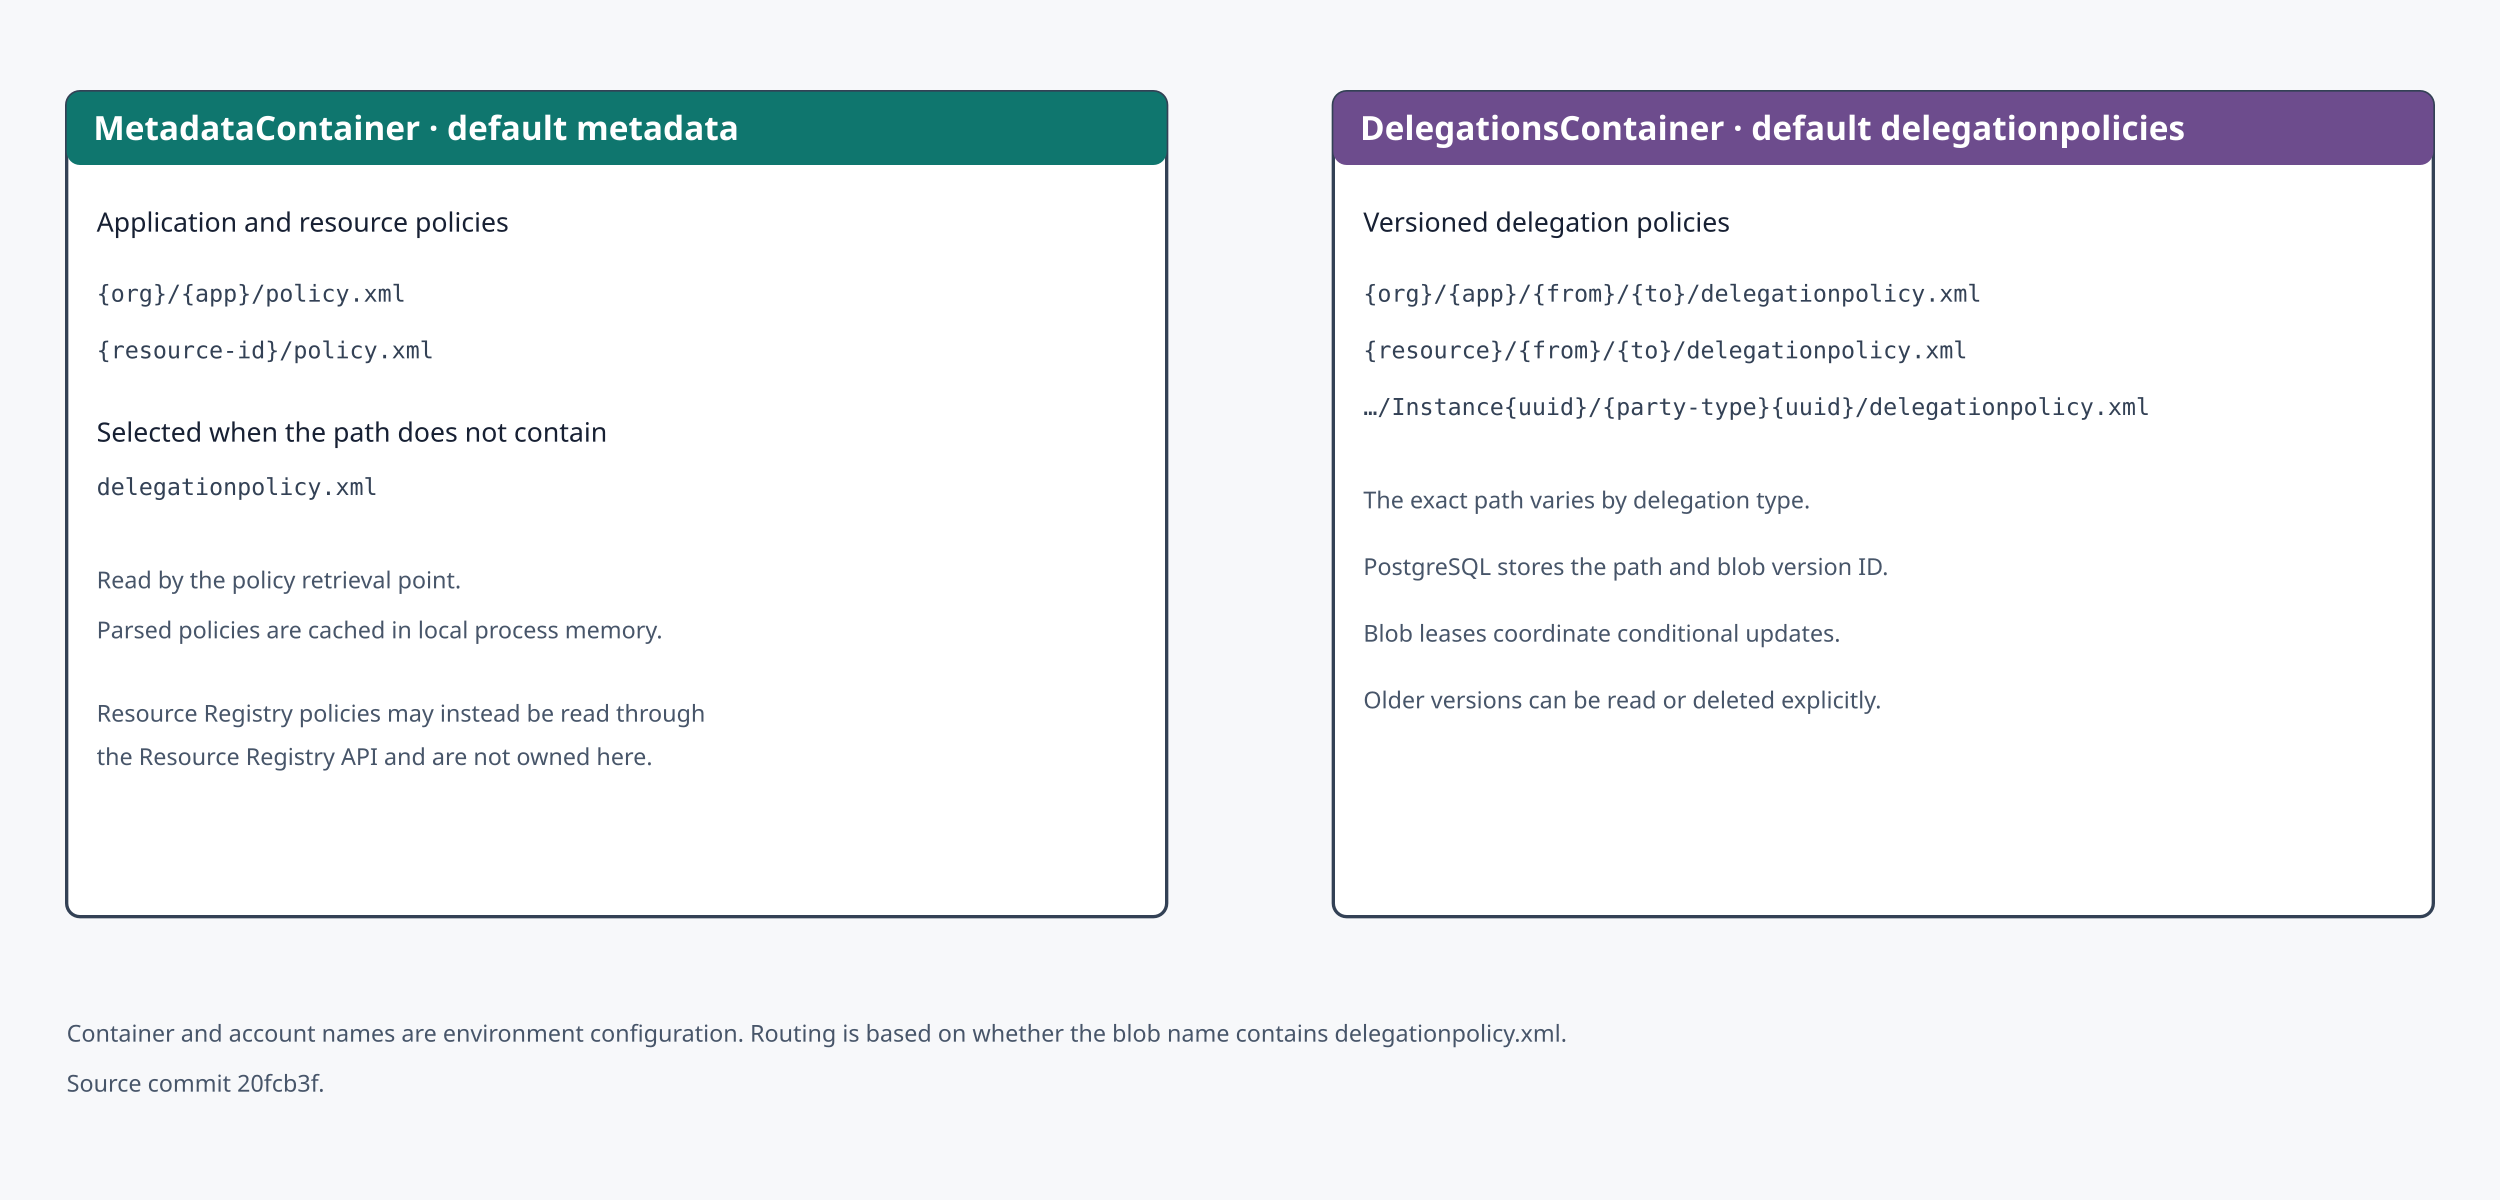
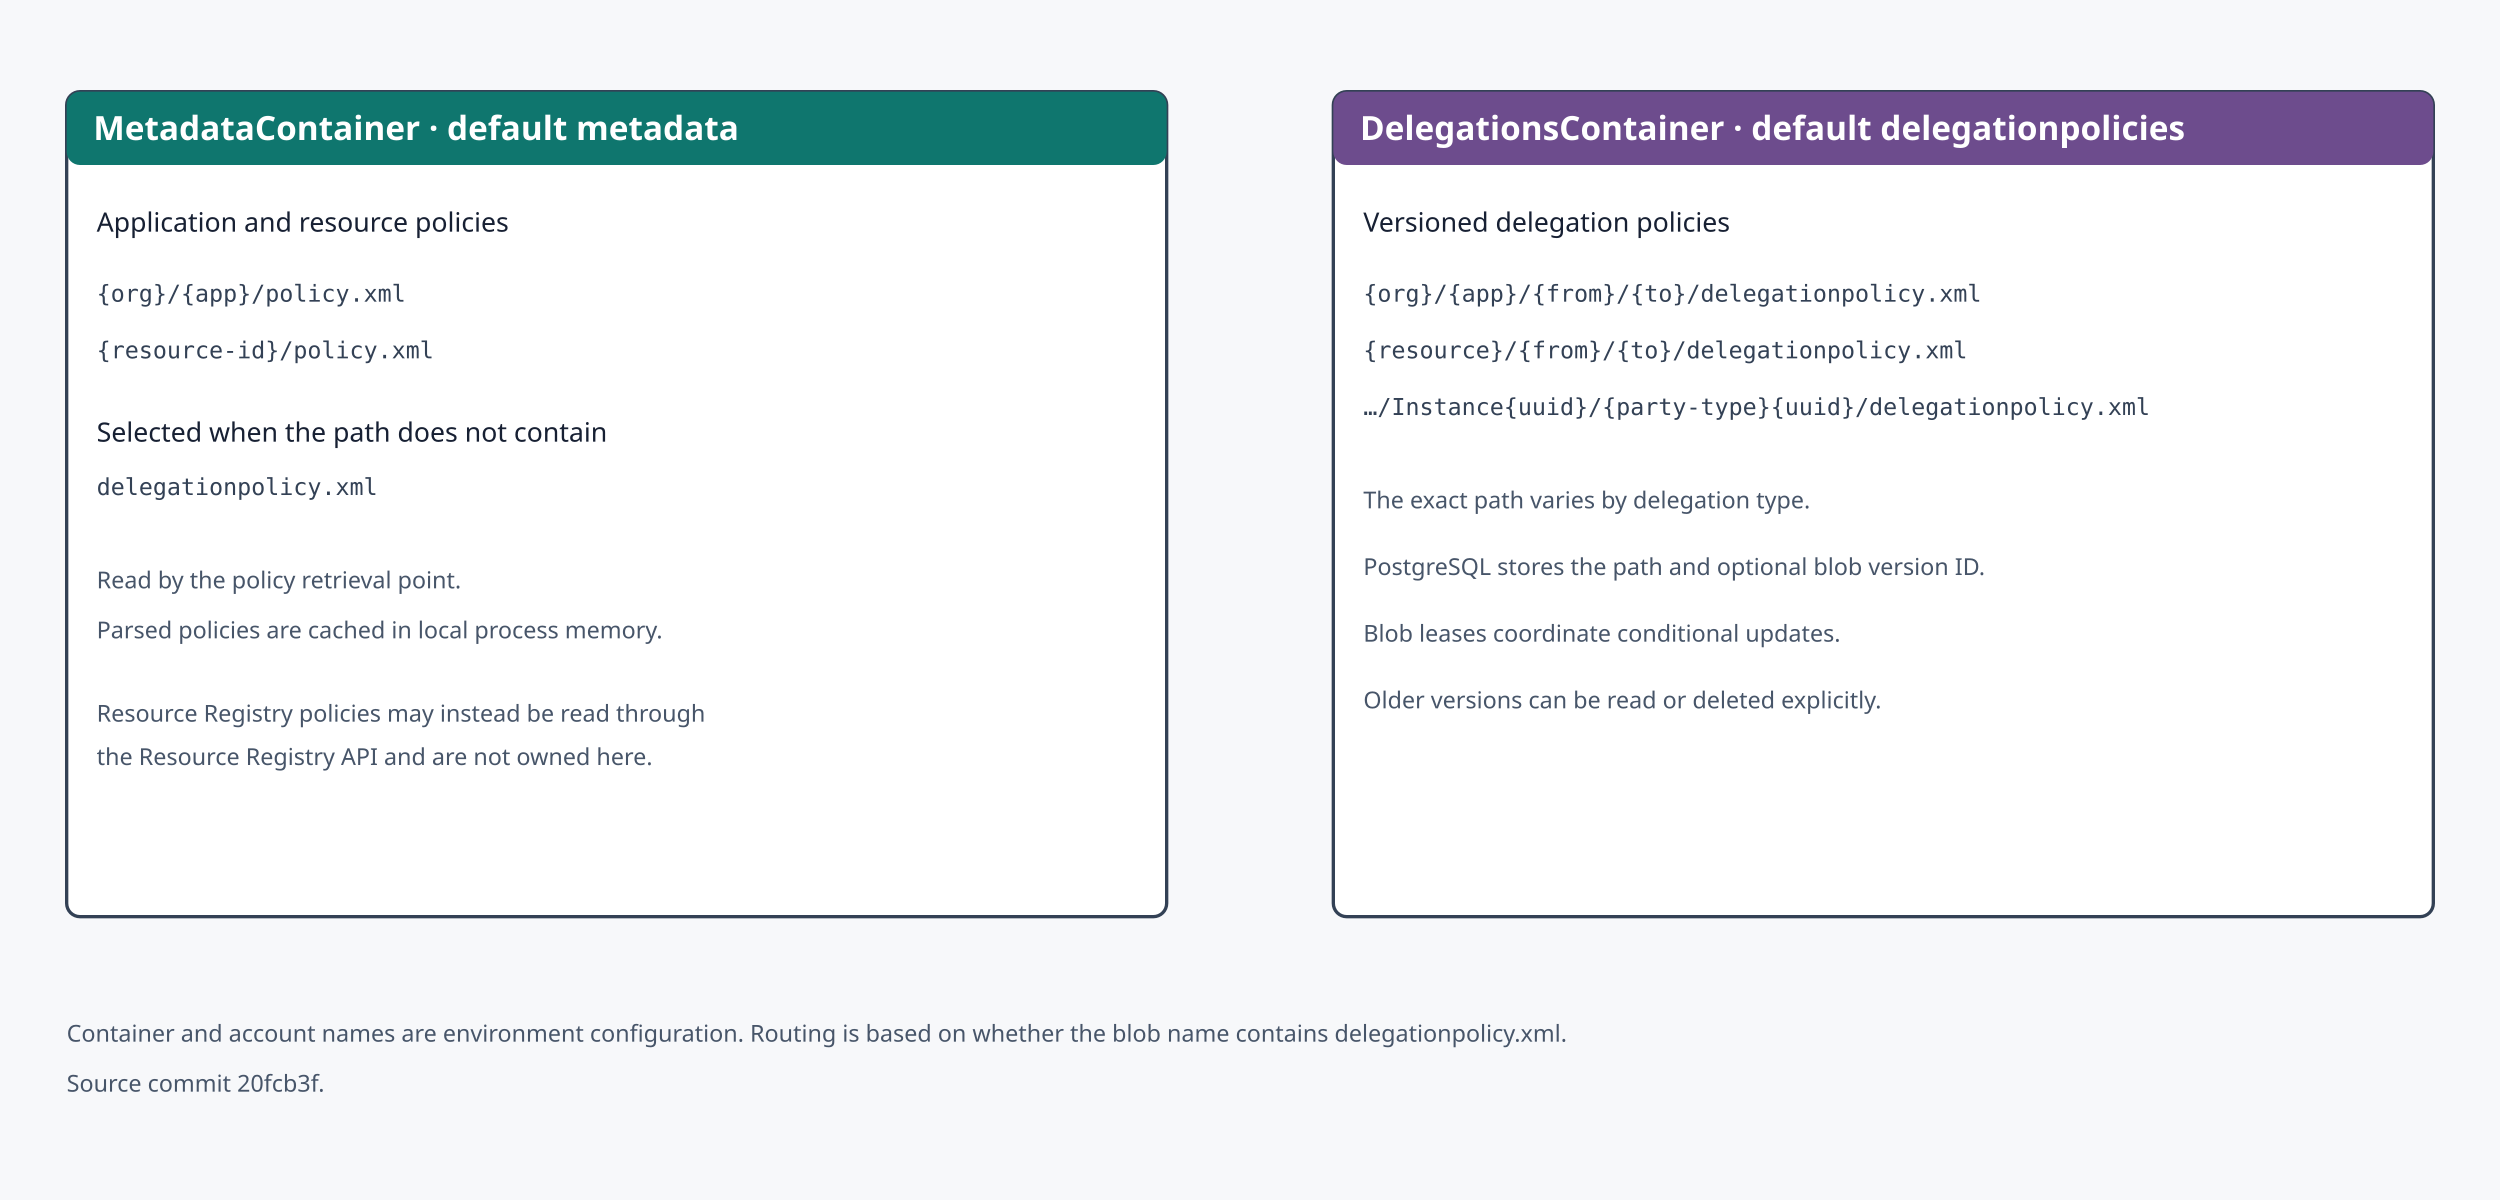
<svg xmlns="http://www.w3.org/2000/svg" width="1500" height="720" viewBox="0 0 1500 720" role="img">
  <style>.b{fill:#f7f8fa}.c{fill:#fff;stroke:#334155;stroke-width:2}.h{font:700 20px system-ui;fill:#fff}.t{font:16px system-ui;fill:#172033}.m{font:14px ui-monospace,monospace;fill:#334155}.s{font:14px system-ui;fill:#475569}</style>
  <rect class="b" width="1500" height="720" />
  <g transform="translate(40 55)">
    <rect class="c" width="660" height="495" rx="8" />
    <rect width="660" height="44" rx="8" fill="#0f766e" />
    <text class="h" x="16" y="29">MetadataContainer · default metadata</text>
    <text class="t" x="18" y="84">Application and resource policies</text>
    <text class="m" x="18" y="126">{org}/{app}/policy.xml</text>
    <text class="m" x="18" y="160">{resource-id}/policy.xml</text>
    <text class="t" x="18" y="210">Selected when the path does not contain</text>
    <text class="m" x="18" y="242">delegationpolicy.xml</text>
    <text class="s" x="18" y="298">Read by the policy retrieval point.</text>
    <text class="s" x="18" y="328">Parsed policies are cached in local process memory.</text>
    <text class="s" x="18" y="378">Resource Registry policies may instead be read through</text>
    <text class="s" x="18" y="404">the Resource Registry API and are not owned here.</text>
  </g>
  <g transform="translate(800 55)">
    <rect class="c" width="660" height="495" rx="8" />
    <rect width="660" height="44" rx="8" fill="#6d4c8d" />
    <text class="h" x="16" y="29">DelegationsContainer · default delegationpolicies</text>
    <text class="t" x="18" y="84">Versioned delegation policies</text>
    <text class="m" x="18" y="126">{org}/{app}/{from}/{to}/delegationpolicy.xml</text>
    <text class="m" x="18" y="160">{resource}/{from}/{to}/delegationpolicy.xml</text>
    <text class="m" x="18" y="194">…/Instance{uuid}/{party-type}{uuid}/delegationpolicy.xml</text>
    <text class="s" x="18" y="250">The exact path varies by delegation type.</text>
-     <text class="s" x="18" y="290">PostgreSQL stores the path and blob version ID.</text>
+     <text class="s" x="18" y="290">PostgreSQL stores the path and optional blob version ID.</text>
    <text class="s" x="18" y="330">Blob leases coordinate conditional updates.</text>
    <text class="s" x="18" y="370">Older versions can be read or deleted explicitly.</text>
  </g>
  <text class="s" x="40" y="625">Container and account names are environment configuration. Routing is based on whether the blob name contains delegationpolicy.xml.</text>
  <text class="s" x="40" y="655">Source commit 20fcb3f.</text>
</svg>
